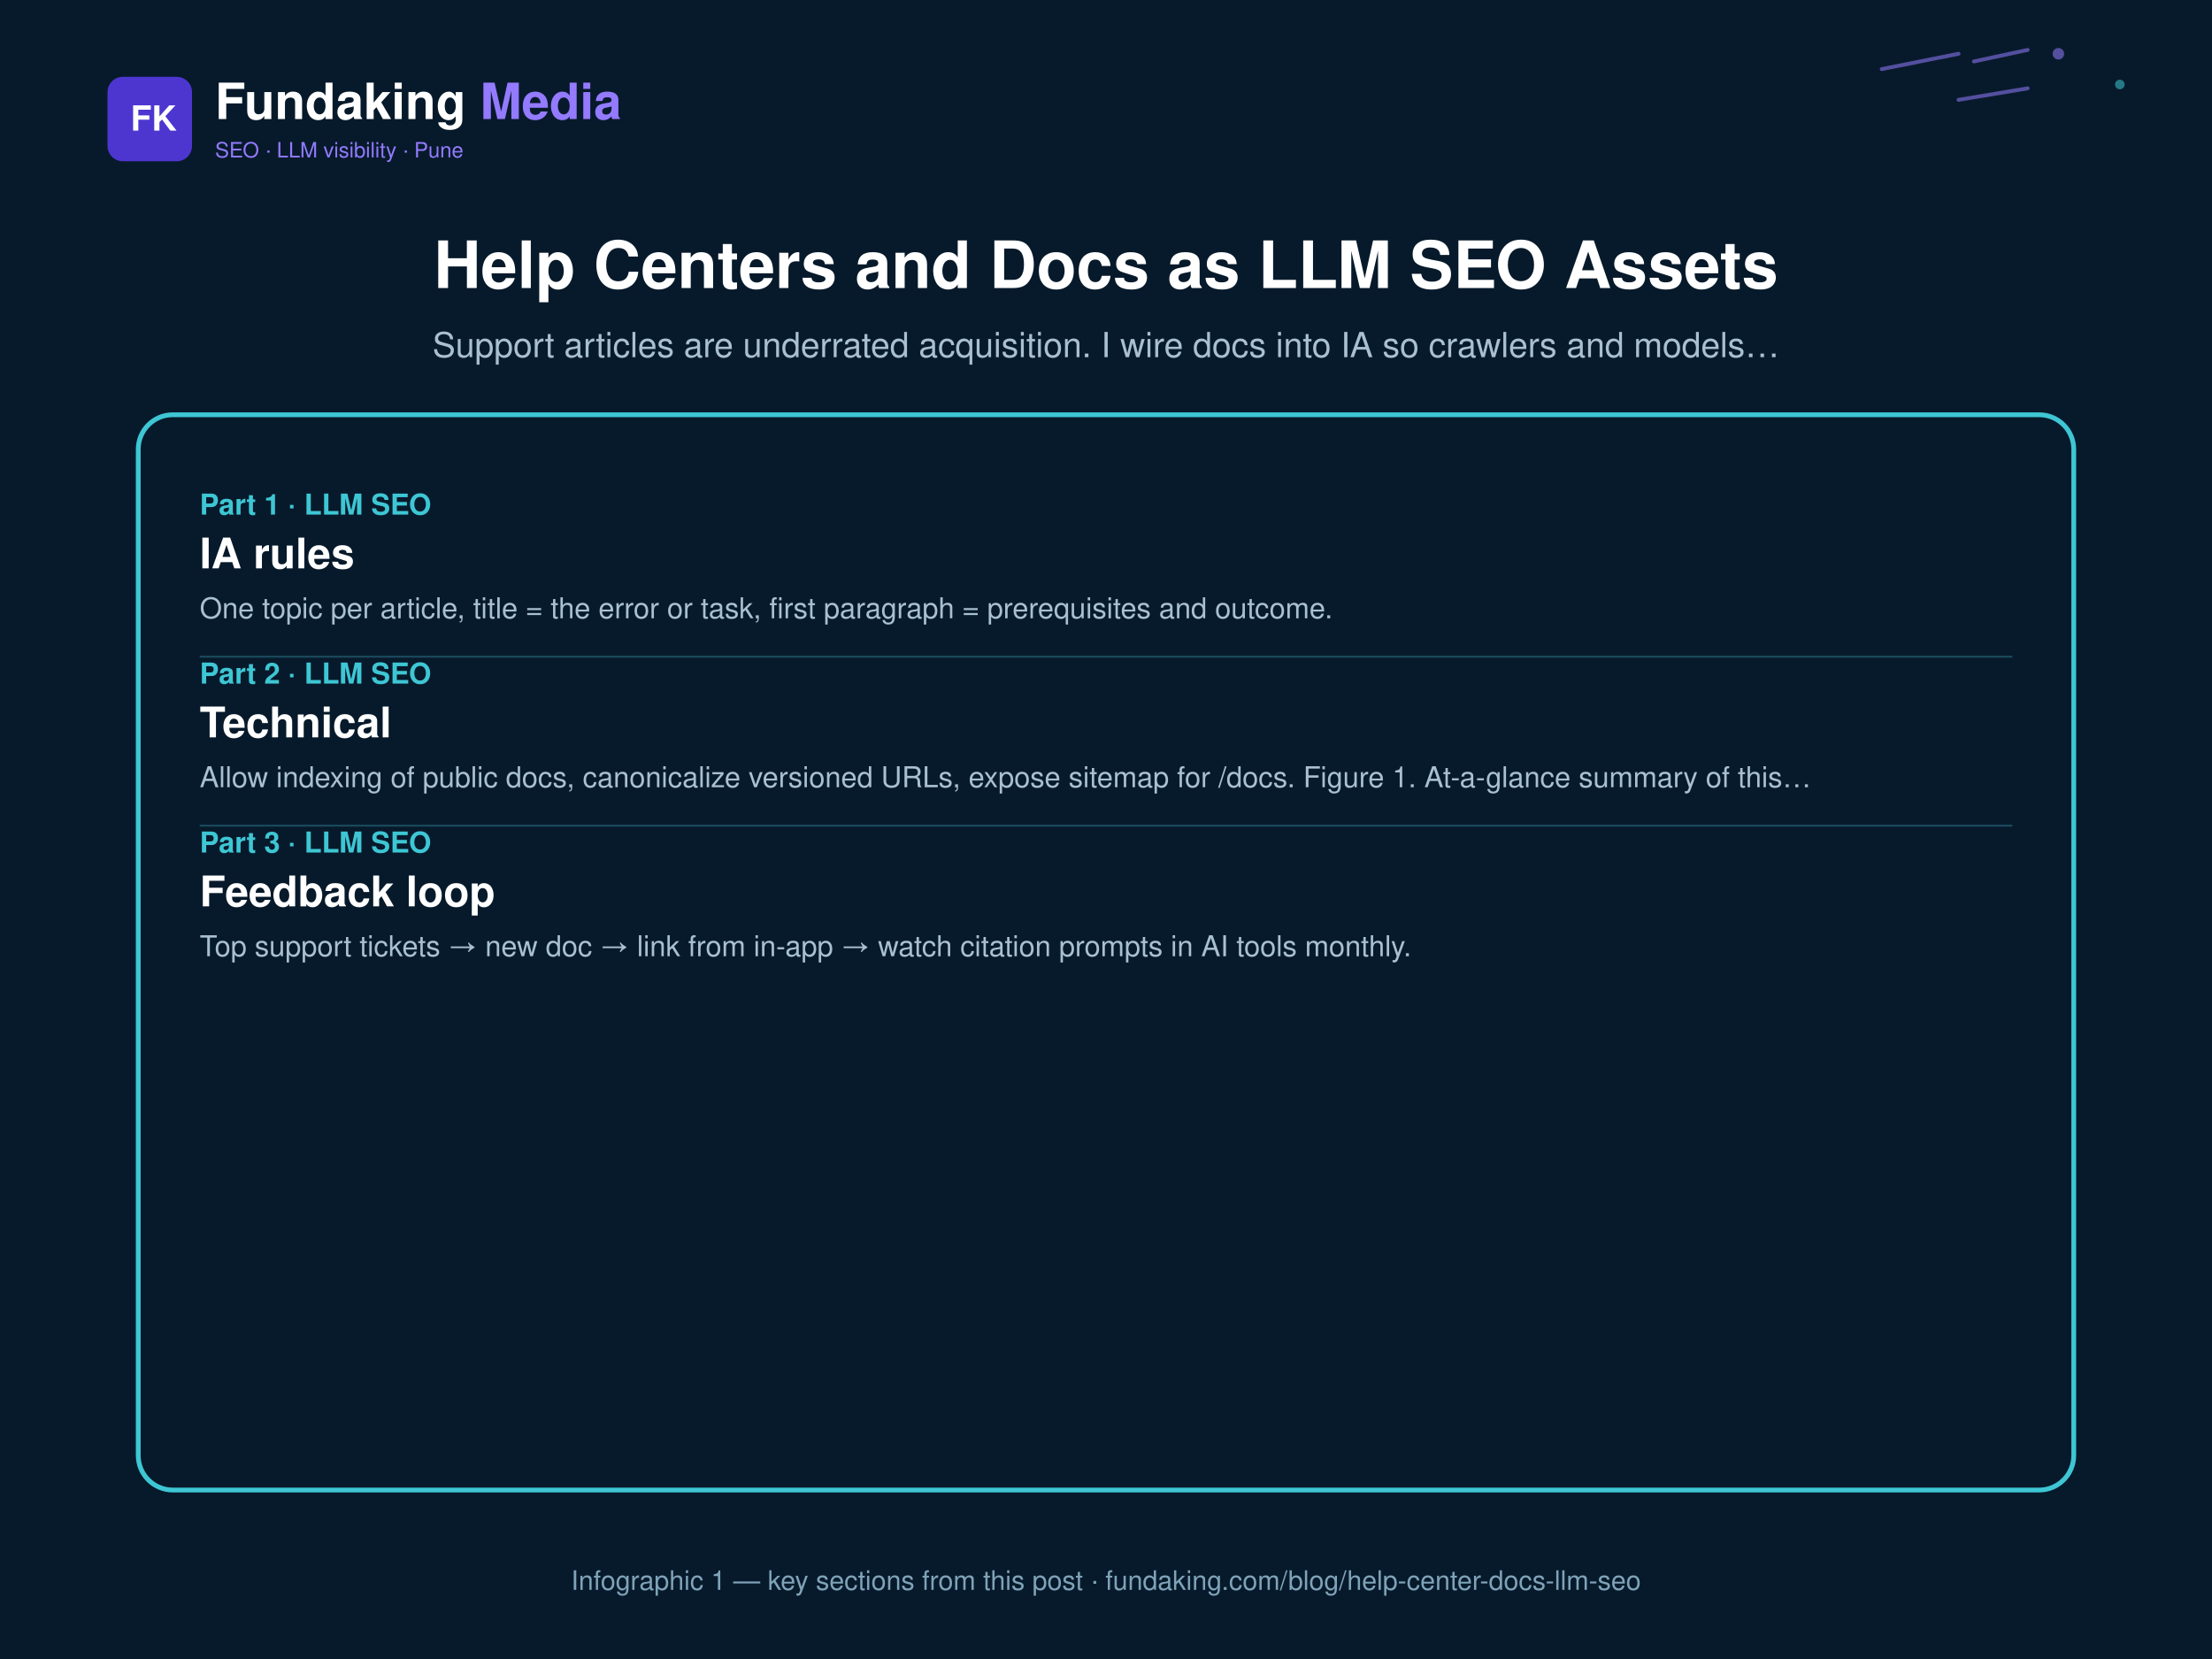
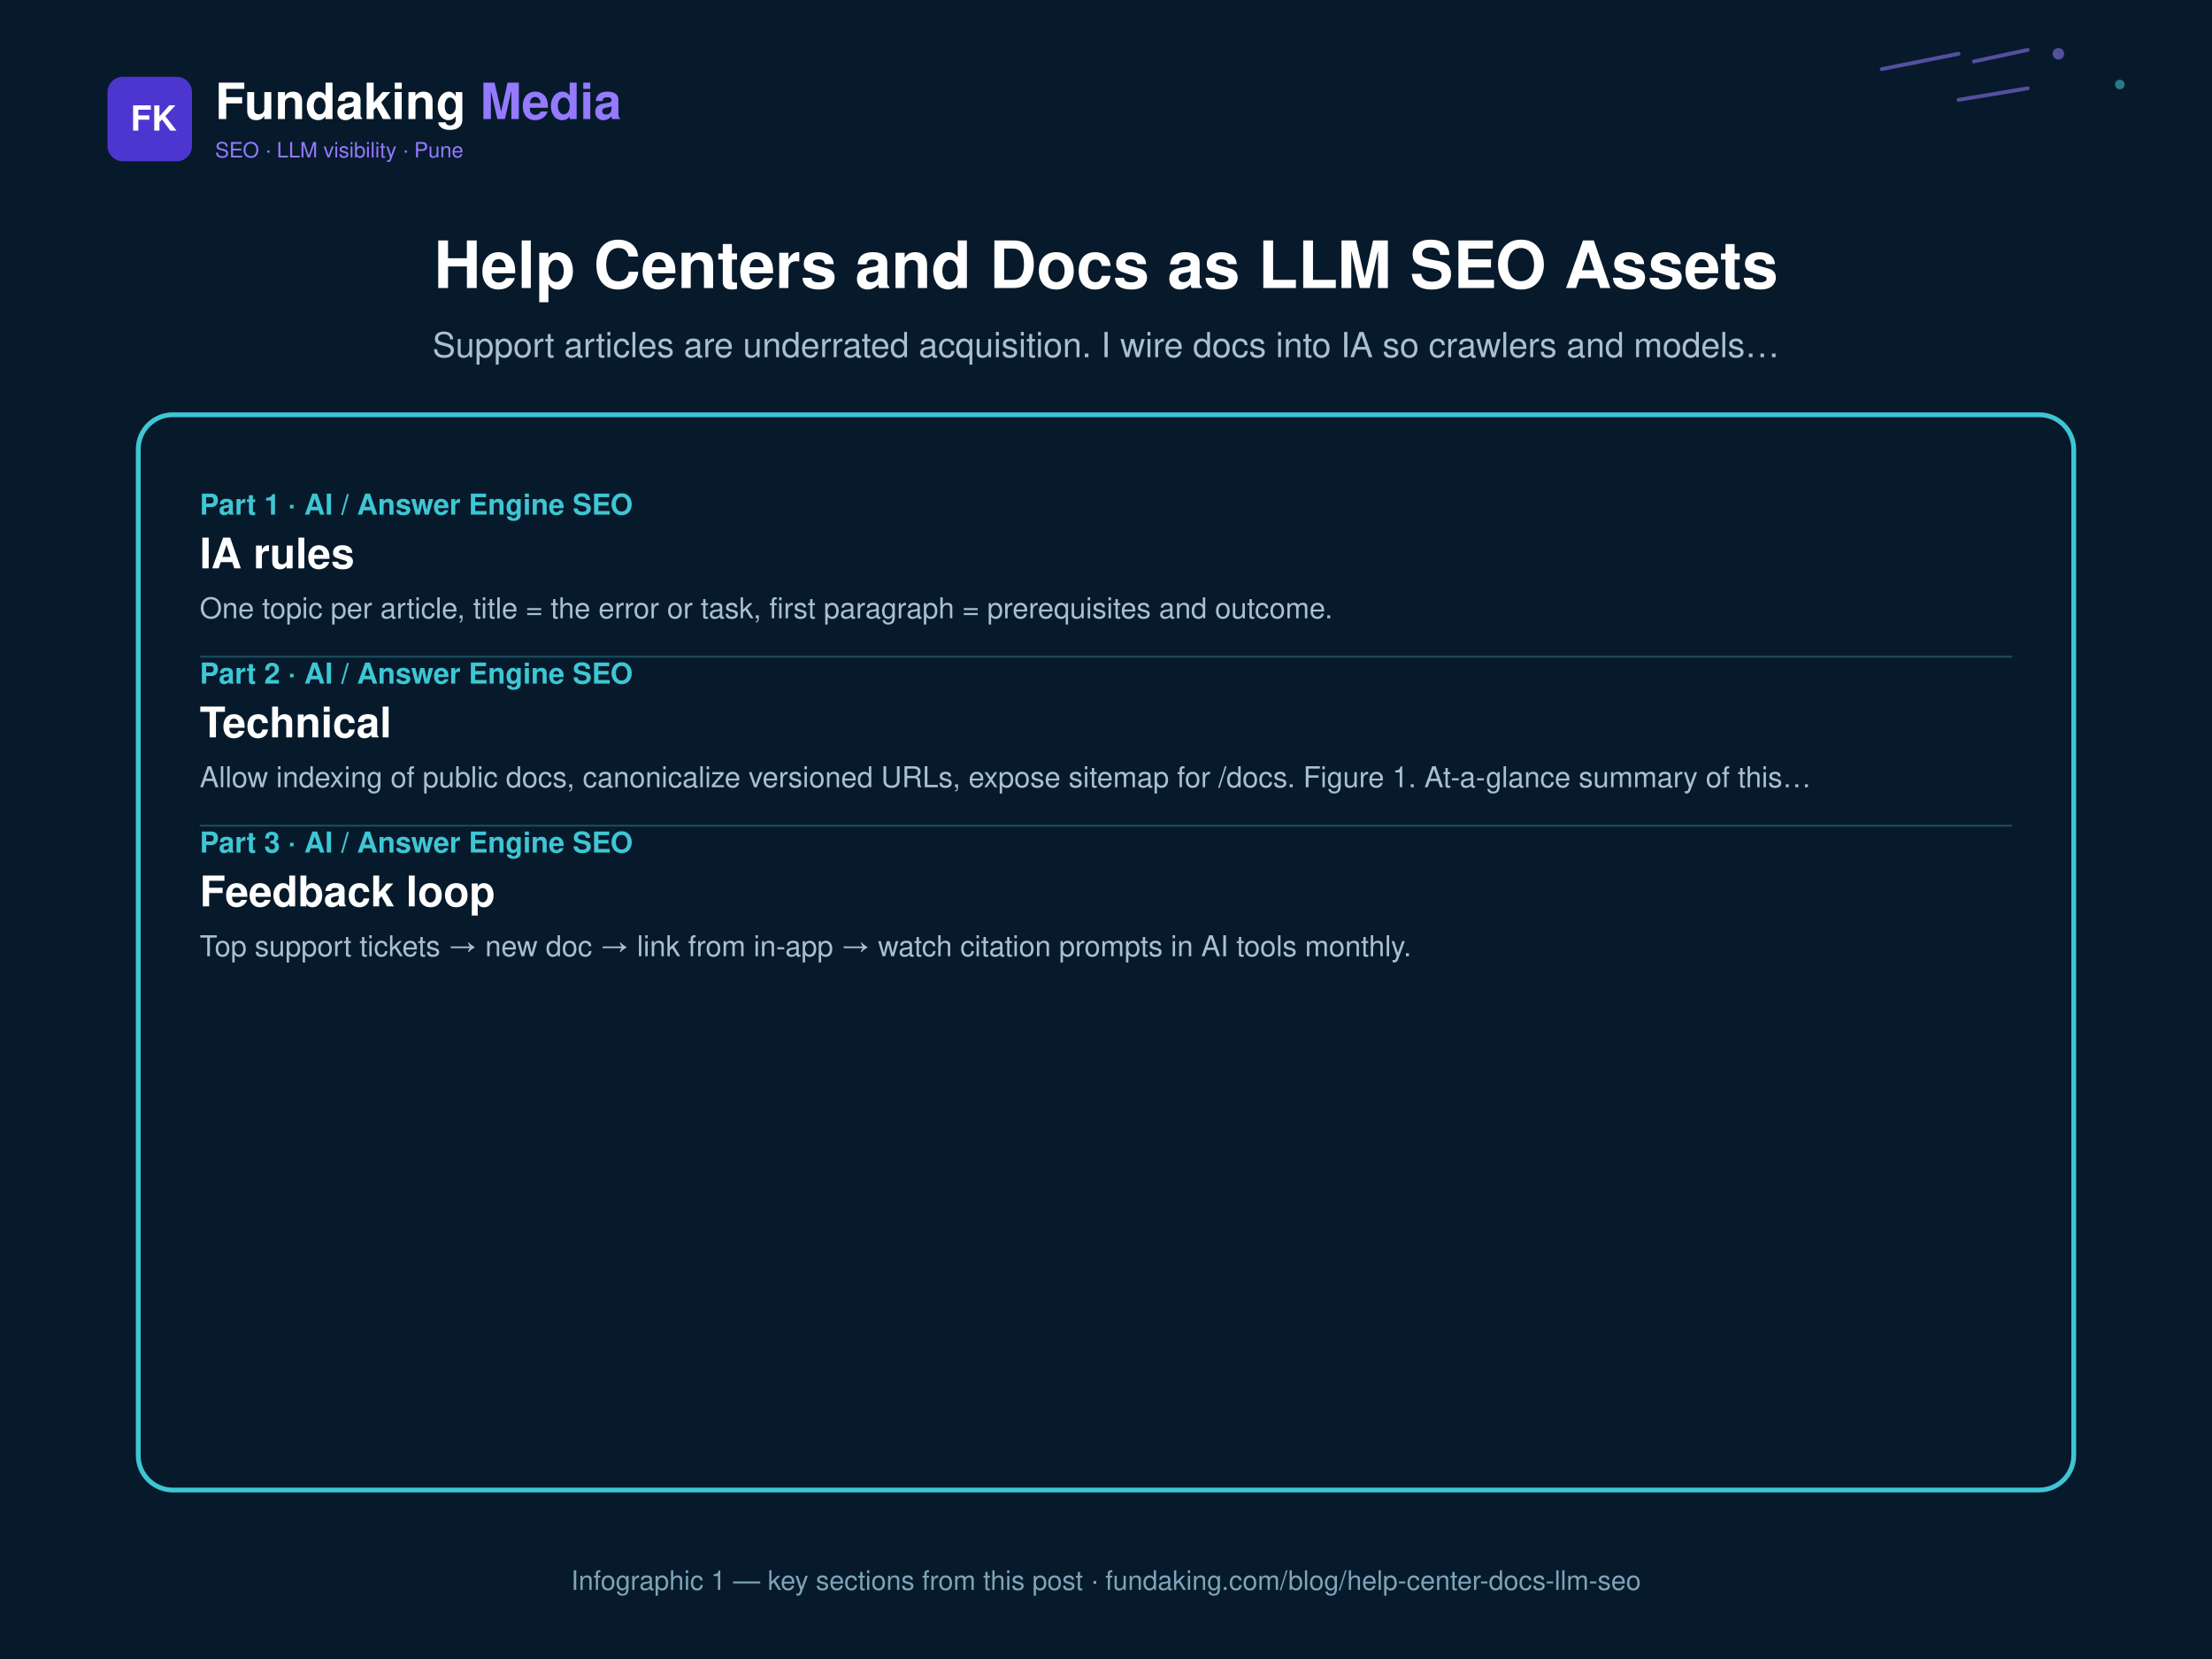
<svg xmlns="http://www.w3.org/2000/svg" viewBox="0 0 1152 864" width="1152" height="864" role="img">
  <rect width="1152" height="864" fill="#071A2B" />
  <g fill="none" stroke="#937AFF" stroke-width="2" opacity="0.55" stroke-linecap="round">
    <path d="M980 36 l40 -8 m8 4 l28 -6" />
    <path d="M1020 52 l36 -6" />
    <circle cx="1072" cy="28" r="3" fill="#937AFF" stroke="none" />
    <circle cx="1104" cy="44" r="2.5" fill="#3EC6D4" stroke="none" />
  </g>
  <rect x="56" y="40" width="44" height="44" rx="8" fill="#4D36D0" />
  <text x="68" y="68" fill="#FFFFFF" font-family="Segoe UI, Helvetica, Arial, sans-serif" font-size="18" font-weight="800">FK</text>
  <text x="112" y="62" fill="#FFFFFF" font-family="Segoe UI, Helvetica, Arial, sans-serif" font-size="26" font-weight="800">Fundaking <tspan fill="#937AFF">Media</tspan>
  </text>
  <text x="112" y="82" fill="#937AFF" font-family="Segoe UI, Helvetica, Arial, sans-serif" font-size="11">SEO · LLM visibility · Pune</text>
  <text x="576" y="150" text-anchor="middle" fill="#FFFFFF" font-family="Segoe UI, Helvetica, Arial, sans-serif" font-size="34" font-weight="800">Help Centers and Docs as LLM SEO Assets</text>
  <text x="576" y="186" text-anchor="middle" fill="#A8C0D0" font-family="Segoe UI, Helvetica, Arial, sans-serif" font-size="18">Support articles are underrated acquisition. I wire docs into IA so crawlers and models…</text>
  <rect x="72" y="216" width="1008" height="560" rx="18" fill="none" stroke="#3EC6D4" stroke-width="2.5" />
  <g font-family="Segoe UI, Helvetica, Arial, sans-serif">
-     <text x="104" y="268" fill="#3EC6D4" font-size="15" font-weight="700">Part 1 · LLM SEO</text>
+     <text x="104" y="268" fill="#3EC6D4" font-size="15" font-weight="700">Part 1 · AI / Answer Engine SEO</text>
    <text x="104" y="296" fill="#FFFFFF" font-size="22" font-weight="700">IA rules</text>
    <text x="104" y="322" fill="#A8C0D0" font-size="15">One topic per article, title = the error or task, first paragraph = prerequisites and outcome.</text>
    <line x1="104" y1="342" x2="1048" y2="342" stroke="#1A4A5C" stroke-width="1" />
-     <text x="104" y="356" fill="#3EC6D4" font-size="15" font-weight="700">Part 2 · LLM SEO</text>
+     <text x="104" y="356" fill="#3EC6D4" font-size="15" font-weight="700">Part 2 · AI / Answer Engine SEO</text>
    <text x="104" y="384" fill="#FFFFFF" font-size="22" font-weight="700">Technical</text>
    <text x="104" y="410" fill="#A8C0D0" font-size="15">Allow indexing of public docs, canonicalize versioned URLs, expose sitemap for /docs.       Figure 1. At-a-glance summary of this…</text>
    <line x1="104" y1="430" x2="1048" y2="430" stroke="#1A4A5C" stroke-width="1" />
-     <text x="104" y="444" fill="#3EC6D4" font-size="15" font-weight="700">Part 3 · LLM SEO</text>
+     <text x="104" y="444" fill="#3EC6D4" font-size="15" font-weight="700">Part 3 · AI / Answer Engine SEO</text>
    <text x="104" y="472" fill="#FFFFFF" font-size="22" font-weight="700">Feedback loop</text>
    <text x="104" y="498" fill="#A8C0D0" font-size="15">Top support tickets → new doc → link from in-app → watch citation prompts in AI tools monthly.</text>
  </g>
  <text x="576" y="828" text-anchor="middle" fill="#7FA3B8" font-family="Segoe UI, Helvetica, Arial, sans-serif" font-size="14">Infographic 1 — key sections from this post · fundaking.com/blog/help-center-docs-llm-seo</text>
</svg>
